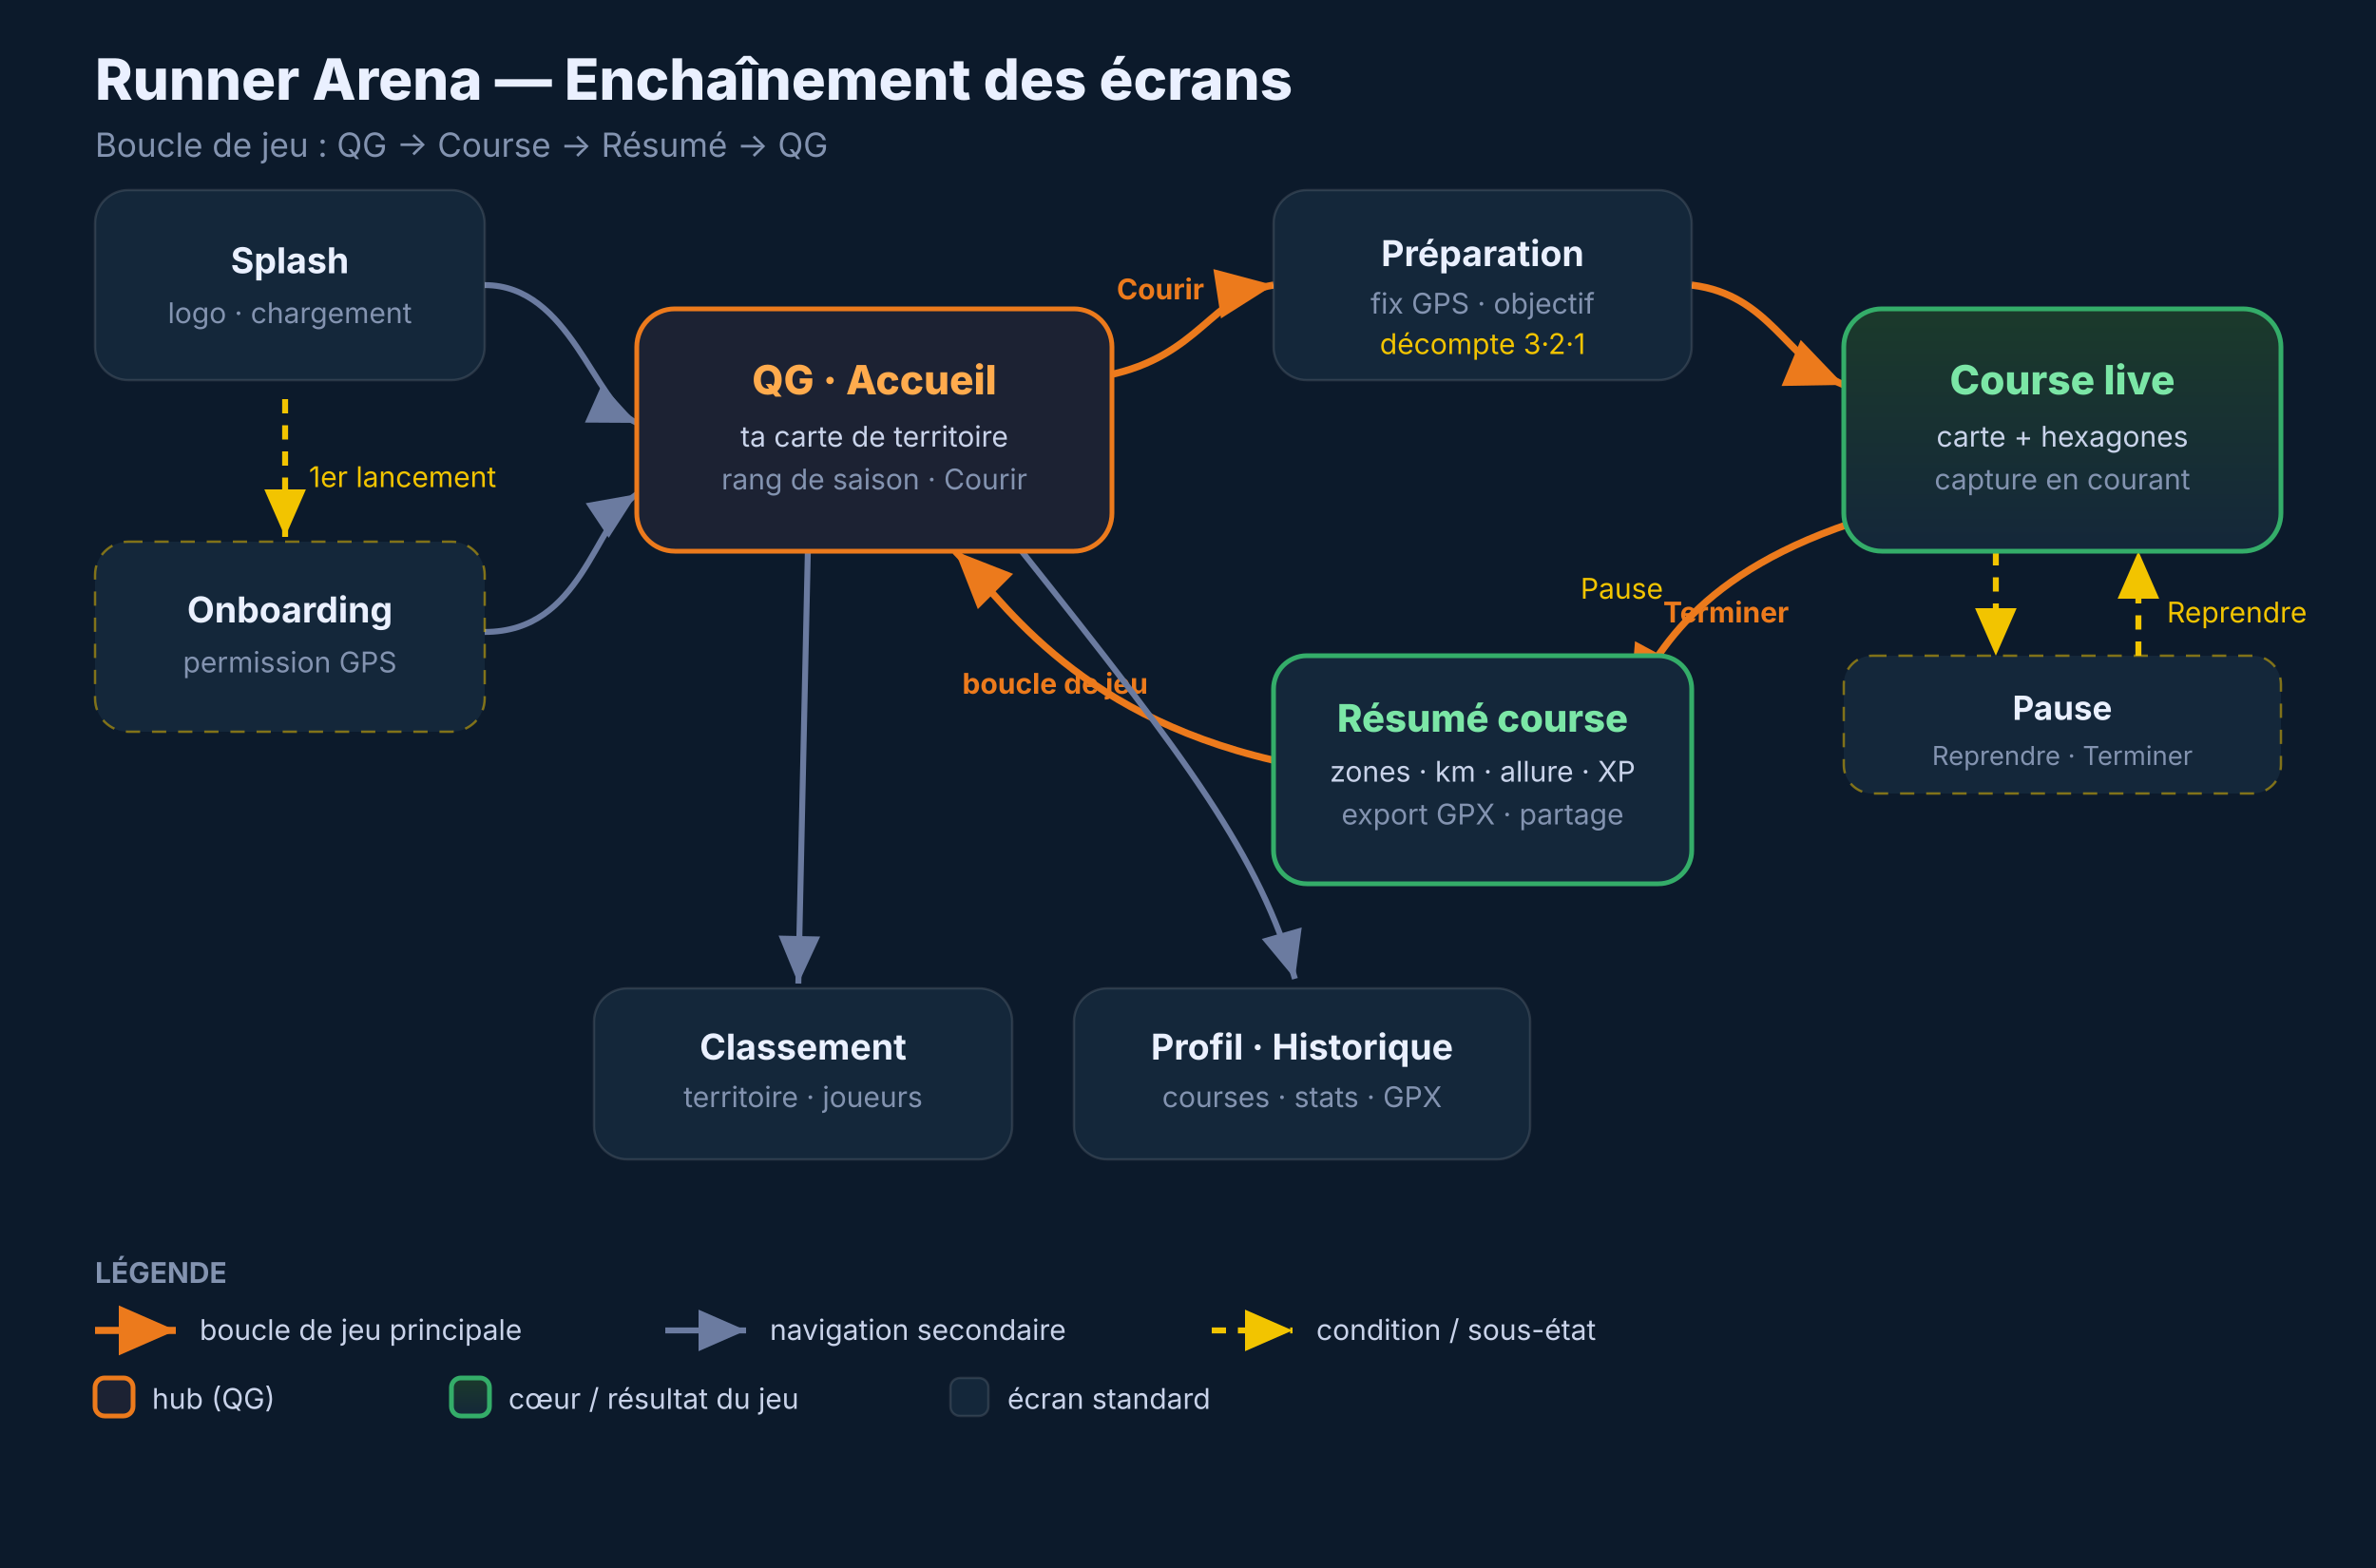
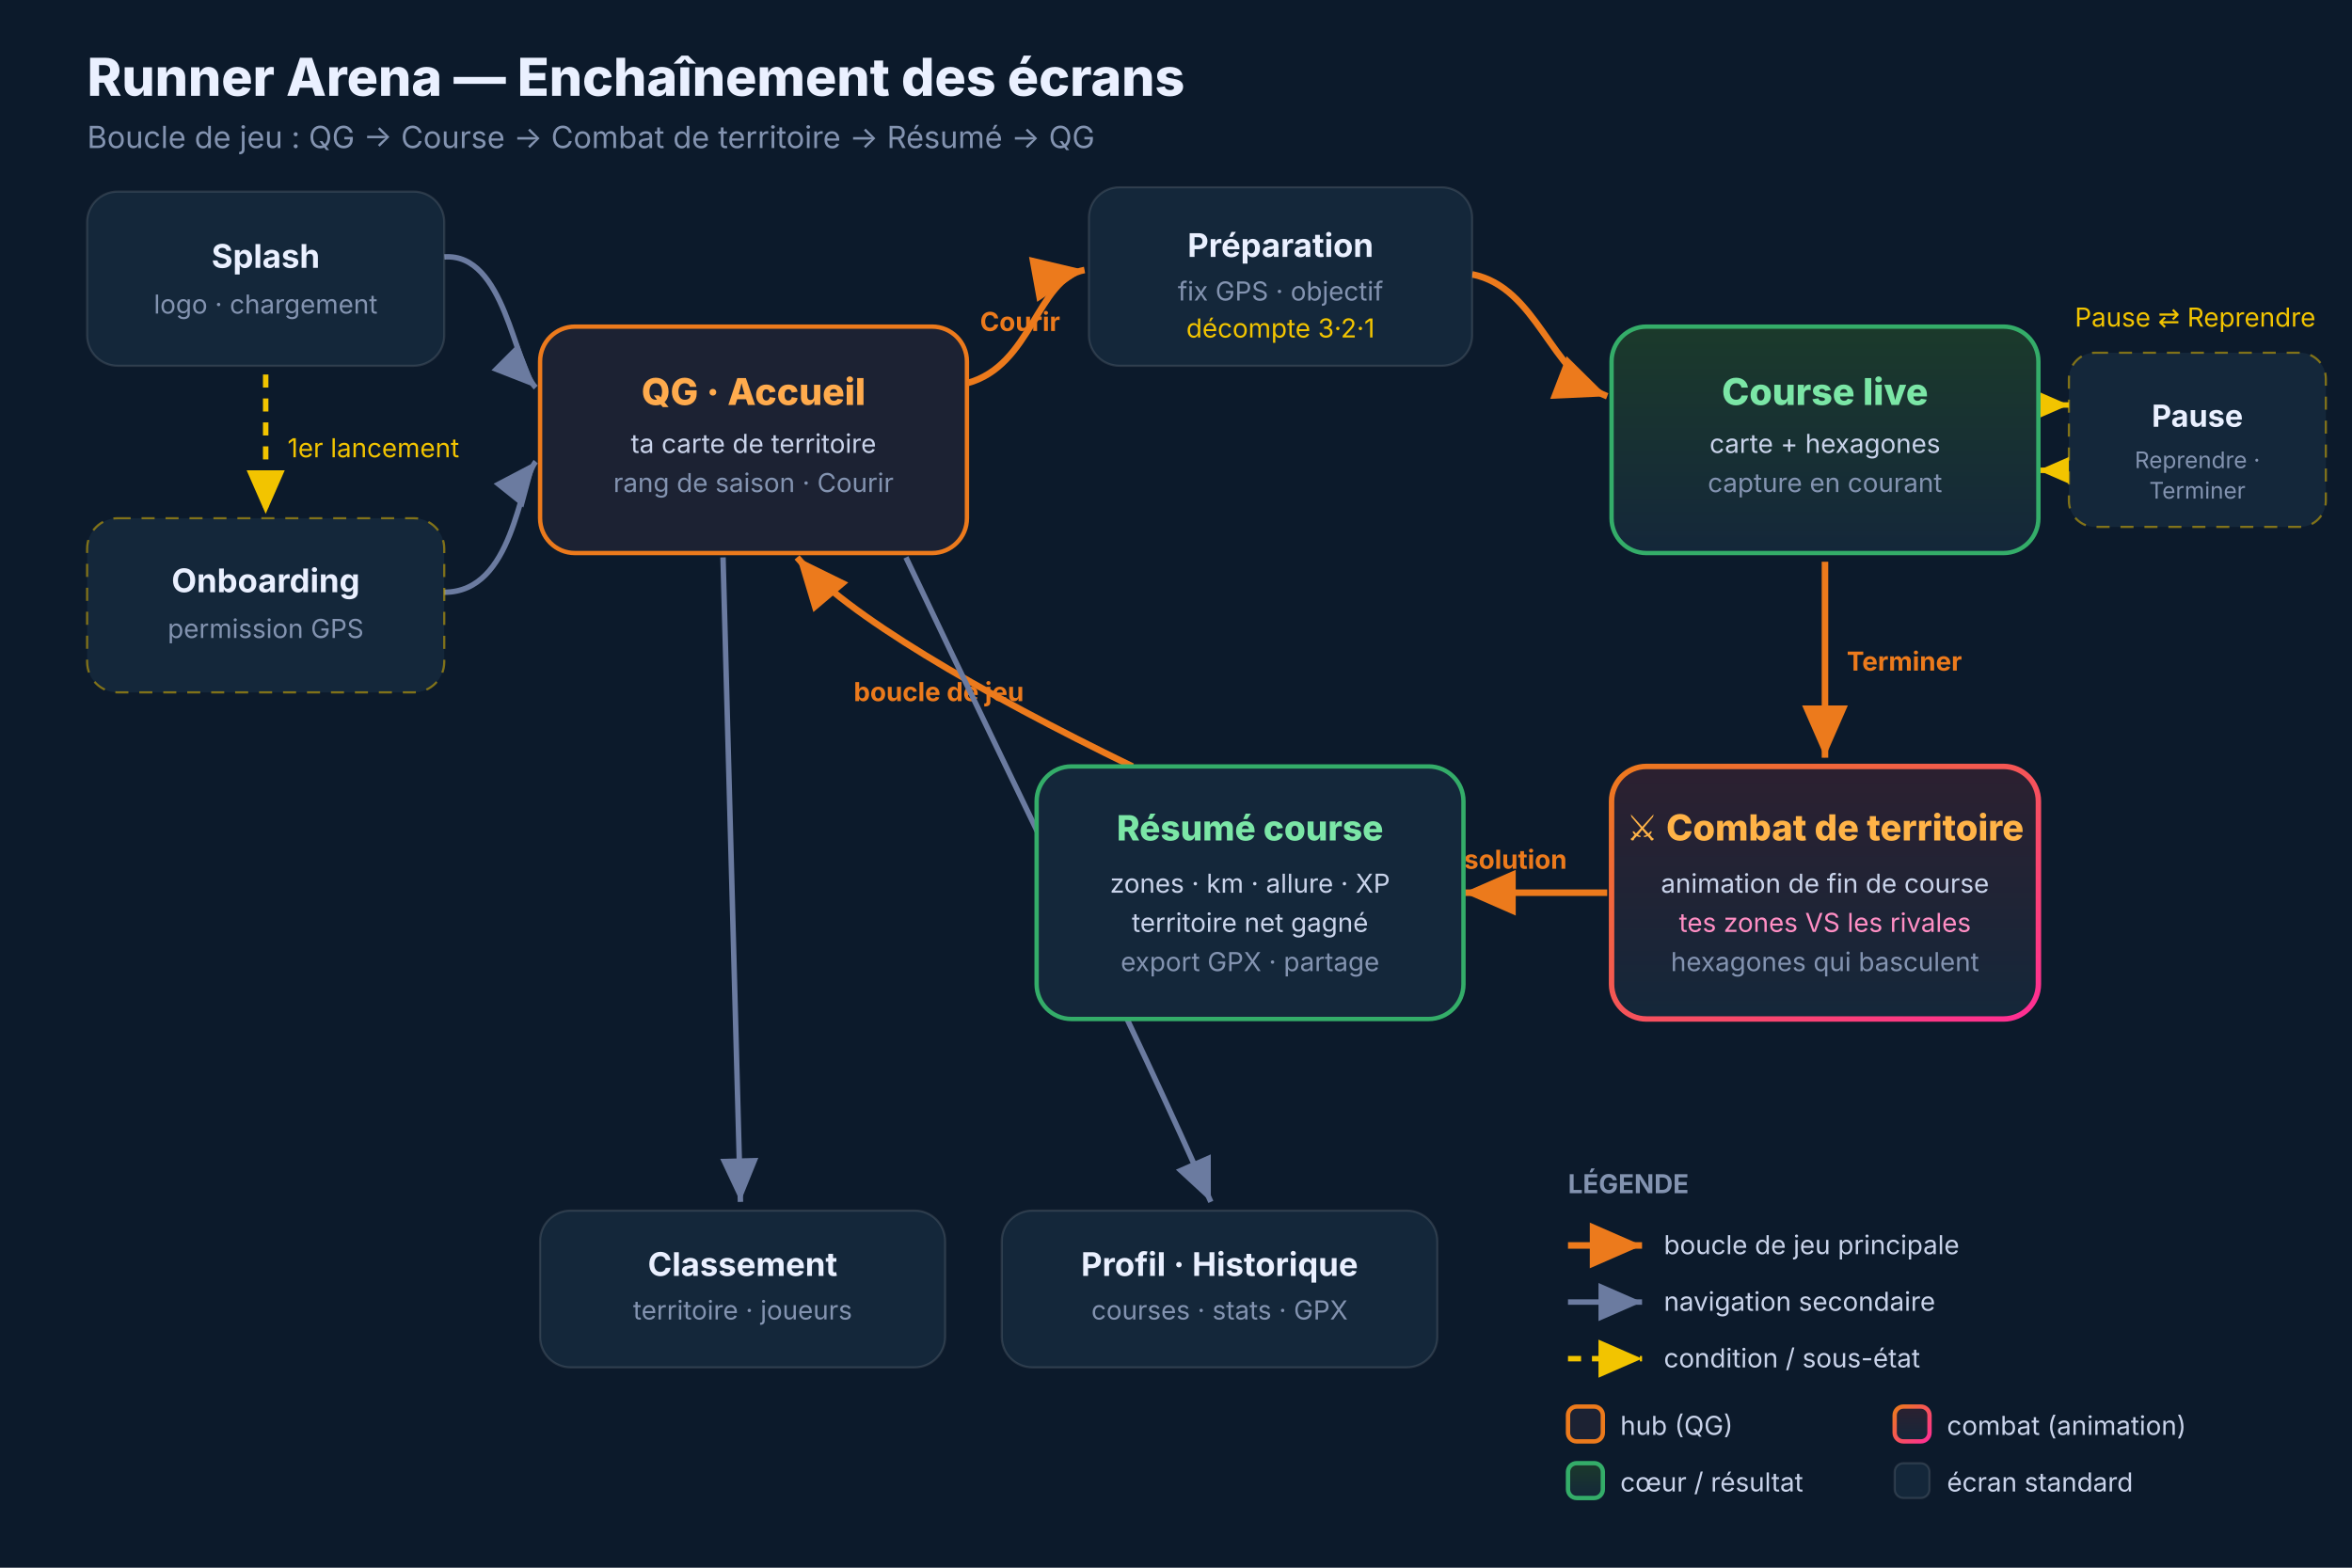
- <svg xmlns="http://www.w3.org/2000/svg" viewBox="0 0 1000 660" font-family="'Segoe UI',Inter,system-ui,sans-serif">
+ <svg xmlns="http://www.w3.org/2000/svg" viewBox="0 0 1080 720" font-family="'Segoe UI',Inter,system-ui,sans-serif">
  <defs>
    <marker id="ao" markerWidth="12" markerHeight="12" refX="8" refY="3.5" orient="auto">
      <path d="M0,0 L8,3.5 L0,7 Z" fill="#ec7a1c" />
    </marker>
    <marker id="am" markerWidth="12" markerHeight="12" refX="8" refY="3.5" orient="auto">
      <path d="M0,0 L8,3.5 L0,7 Z" fill="#6b7ba0" />
    </marker>
    <marker id="ay" markerWidth="12" markerHeight="12" refX="8" refY="3.5" orient="auto">
      <path d="M0,0 L8,3.5 L0,7 Z" fill="#f2c400" />
    </marker>
    <linearGradient id="run" x1="0" y1="0" x2="0" y2="1">
      <stop offset="0" stop-color="#1b3a2b" />
      <stop offset="1" stop-color="#14273a" />
    </linearGradient>
+     <linearGradient id="vs" x1="0" y1="0" x2="1" y2="1">
+       <stop offset="0" stop-color="#ec7a1c" />
+       <stop offset="1" stop-color="#ff2d95" />
+     </linearGradient>
+     <linearGradient id="vsf" x1="0" y1="0" x2="0" y2="1">
+       <stop offset="0" stop-color="#2c2030" />
+       <stop offset="1" stop-color="#14273a" />
+     </linearGradient>
  </defs>
-   <rect x="0" y="0" width="1000" height="660" fill="#0c1a2b" />
-   <text x="40" y="42" fill="#eaf0ff" font-size="24" font-weight="800">Runner Arena — Enchaînement des écrans</text>
-   <text x="40" y="66" fill="#8393b0" font-size="14">Boucle de jeu : QG → Course → Résumé → QG</text>
-   <path d="M120,168 L120,226" stroke="#f2c400" stroke-width="2.5" stroke-dasharray="6 5" fill="none" marker-end="url(#ay)" />
-   <text x="130" y="205" fill="#f2c400" font-size="12">1er lancement</text>
-   <path d="M204,120 C240,120 250,170 268,178" stroke="#6b7ba0" stroke-width="2.5" fill="none" marker-end="url(#am)" />
-   <path d="M204,266 C245,266 250,220 268,208" stroke="#6b7ba0" stroke-width="2.5" fill="none" marker-end="url(#am)" />
-   <path d="M466,158 C505,150 510,124 536,120" stroke="#ec7a1c" stroke-width="3" fill="none" marker-end="url(#ao)" />
-   <text x="470" y="126" fill="#ec7a1c" font-size="12" font-weight="700">Courir</text>
-   <path d="M712,120 C745,124 752,152 776,162" stroke="#ec7a1c" stroke-width="3" fill="none" marker-end="url(#ao)" />
-   <path d="M800,214 C720,235 700,270 686,296" stroke="#ec7a1c" stroke-width="3" fill="none" marker-end="url(#ao)" />
-   <text x="700" y="262" fill="#ec7a1c" font-size="12" font-weight="700">Terminer</text>
-   <path d="M536,320 C450,300 420,250 402,232" stroke="#ec7a1c" stroke-width="3" fill="none" marker-end="url(#ao)" />
-   <text x="405" y="292" fill="#ec7a1c" font-size="12" font-weight="700">boucle de jeu</text>
-   <path d="M840,232 L840,276" stroke="#f2c400" stroke-width="2.5" stroke-dasharray="6 5" fill="none" marker-end="url(#ay)" />
-   <text x="700" y="252" fill="#f2c400" font-size="12" text-anchor="end">Pause</text>
-   <path d="M900,276 L900,232" stroke="#f2c400" stroke-width="2.5" stroke-dasharray="6 5" fill="none" marker-end="url(#ay)" />
-   <text x="912" y="262" fill="#f2c400" font-size="12">Reprendre</text>
-   <path d="M340,232 L336,414" stroke="#6b7ba0" stroke-width="2.5" fill="none" marker-end="url(#am)" />
-   <path d="M430,232 C500,320 530,360 545,412" stroke="#6b7ba0" stroke-width="2.5" fill="none" marker-end="url(#am)" />
+   <rect x="0" y="0" width="1080" height="720" fill="#0c1a2b" />
+   <text x="40" y="44" fill="#eaf0ff" font-size="24" font-weight="800">Runner Arena — Enchaînement des écrans</text>
+   <text x="40" y="68" fill="#8393b0" font-size="14">Boucle de jeu : QG → Course → Combat de territoire → Résumé → QG</text>
+   <path d="M204,118 C232,116 236,168 246,178" stroke="#6b7ba0" stroke-width="2.5" fill="none" marker-end="url(#am)" />
+   <path d="M122,172 L122,236" stroke="#f2c400" stroke-width="2.5" stroke-dasharray="6 5" fill="none" marker-end="url(#ay)" />
+   <text x="132" y="210" fill="#f2c400" font-size="12">1er lancement</text>
+   <path d="M204,272 C236,272 238,222 246,212" stroke="#6b7ba0" stroke-width="2.5" fill="none" marker-end="url(#am)" />
+   <path d="M444,176 C474,168 476,128 498,124" stroke="#ec7a1c" stroke-width="3" fill="none" marker-end="url(#ao)" />
+   <text x="450" y="152" fill="#ec7a1c" font-size="12" font-weight="700">Courir</text>
+   <path d="M676,126 C706,132 712,172 738,182" stroke="#ec7a1c" stroke-width="3" fill="none" marker-end="url(#ao)" />
+   <path d="M838,258 L838,348" stroke="#ec7a1c" stroke-width="3" fill="none" marker-end="url(#ao)" />
+   <text x="848" y="308" fill="#ec7a1c" font-size="12" font-weight="700">Terminer</text>
+   <path d="M738,410 L672,410" stroke="#ec7a1c" stroke-width="3" fill="none" marker-end="url(#ao)" />
+   <text x="690" y="399" fill="#ec7a1c" font-size="12" font-weight="700" text-anchor="middle">résolution</text>
+   <path d="M520,352 C450,318 388,282 366,256" stroke="#ec7a1c" stroke-width="3" fill="none" marker-end="url(#ao)" />
+   <text x="392" y="322" fill="#ec7a1c" font-size="12" font-weight="700">boucle de jeu</text>
+   <path d="M936,186 L950,186" stroke="#f2c400" stroke-width="2.5" stroke-dasharray="5 4" fill="none" marker-end="url(#ay)" />
+   <path d="M950,216 L936,216" stroke="#f2c400" stroke-width="2.5" stroke-dasharray="5 4" fill="none" marker-end="url(#ay)" />
+   <text x="1008" y="150" fill="#f2c400" font-size="12" text-anchor="middle">Pause ⇄ Reprendre</text>
+   <path d="M332,256 L340,552" stroke="#6b7ba0" stroke-width="2.5" fill="none" marker-end="url(#am)" />
+   <path d="M416,256 C470,370 520,470 556,552" stroke="#6b7ba0" stroke-width="2.5" fill="none" marker-end="url(#am)" />
  <g>
-     <rect x="40" y="80" width="164" height="80" rx="14" fill="#14273a" stroke="#ffffff" stroke-opacity="0.12" />
-     <text x="122" y="115" fill="#eaf0ff" font-size="15" font-weight="700" text-anchor="middle">Splash</text>
-     <text x="122" y="136" fill="#8393b0" font-size="12" text-anchor="middle">logo · chargement</text>
+     <rect x="40" y="88" width="164" height="80" rx="14" fill="#14273a" stroke="#ffffff" stroke-opacity="0.12" />
+     <text x="122" y="123" fill="#eaf0ff" font-size="15" font-weight="700" text-anchor="middle">Splash</text>
+     <text x="122" y="144" fill="#8393b0" font-size="12" text-anchor="middle">logo · chargement</text>
  </g>
  <g>
-     <rect x="40" y="228" width="164" height="80" rx="14" fill="#14273a" stroke="#f2c400" stroke-opacity="0.5" stroke-dasharray="6 5" />
-     <text x="122" y="262" fill="#eaf0ff" font-size="15" font-weight="700" text-anchor="middle">Onboarding</text>
-     <text x="122" y="283" fill="#8393b0" font-size="12" text-anchor="middle">permission GPS</text>
+     <rect x="40" y="238" width="164" height="80" rx="14" fill="#14273a" stroke="#f2c400" stroke-opacity="0.5" stroke-dasharray="6 5" />
+     <text x="122" y="272" fill="#eaf0ff" font-size="15" font-weight="700" text-anchor="middle">Onboarding</text>
+     <text x="122" y="293" fill="#8393b0" font-size="12" text-anchor="middle">permission GPS</text>
  </g>
  <g>
-     <rect x="268" y="130" width="200" height="102" rx="16" fill="#1c2233" stroke="#ec7a1c" stroke-width="2" />
-     <text x="368" y="166" fill="#ffab4d" font-size="17" font-weight="800" text-anchor="middle">QG · Accueil</text>
-     <text x="368" y="188" fill="#c9d3ea" font-size="12" text-anchor="middle">ta carte de territoire</text>
-     <text x="368" y="206" fill="#8393b0" font-size="12" text-anchor="middle">rang de saison · Courir</text>
+     <rect x="248" y="150" width="196" height="104" rx="16" fill="#1c2233" stroke="#ec7a1c" stroke-width="2" />
+     <text x="346" y="186" fill="#ffab4d" font-size="17" font-weight="800" text-anchor="middle">QG · Accueil</text>
+     <text x="346" y="208" fill="#c9d3ea" font-size="12" text-anchor="middle">ta carte de territoire</text>
+     <text x="346" y="226" fill="#8393b0" font-size="12" text-anchor="middle">rang de saison · Courir</text>
  </g>
  <g>
-     <rect x="536" y="80" width="176" height="80" rx="14" fill="#14273a" stroke="#ffffff" stroke-opacity="0.12" />
-     <text x="624" y="112" fill="#eaf0ff" font-size="15" font-weight="700" text-anchor="middle">Préparation</text>
-     <text x="624" y="132" fill="#8393b0" font-size="12" text-anchor="middle">fix GPS · objectif</text>
-     <text x="624" y="149" fill="#f2c400" font-size="12" text-anchor="middle">décompte 3·2·1</text>
+     <rect x="500" y="86" width="176" height="82" rx="14" fill="#14273a" stroke="#ffffff" stroke-opacity="0.12" />
+     <text x="588" y="118" fill="#eaf0ff" font-size="15" font-weight="700" text-anchor="middle">Préparation</text>
+     <text x="588" y="138" fill="#8393b0" font-size="12" text-anchor="middle">fix GPS · objectif</text>
+     <text x="588" y="155" fill="#f2c400" font-size="12" text-anchor="middle">décompte 3·2·1</text>
  </g>
  <g>
-     <rect x="776" y="130" width="184" height="102" rx="16" fill="url(#run)" stroke="#34ad69" stroke-width="2" />
-     <text x="868" y="166" fill="#7be6a6" font-size="17" font-weight="800" text-anchor="middle">Course live</text>
-     <text x="868" y="188" fill="#c9d3ea" font-size="12" text-anchor="middle">carte + hexagones</text>
-     <text x="868" y="206" fill="#8393b0" font-size="12" text-anchor="middle">capture en courant</text>
+     <rect x="740" y="150" width="196" height="104" rx="16" fill="url(#run)" stroke="#34ad69" stroke-width="2" />
+     <text x="838" y="186" fill="#7be6a6" font-size="17" font-weight="800" text-anchor="middle">Course live</text>
+     <text x="838" y="208" fill="#c9d3ea" font-size="12" text-anchor="middle">carte + hexagones</text>
+     <text x="838" y="226" fill="#8393b0" font-size="12" text-anchor="middle">capture en courant</text>
  </g>
  <g>
-     <rect x="776" y="276" width="184" height="58" rx="12" fill="#14273a" stroke="#f2c400" stroke-opacity="0.5" stroke-dasharray="6 5" />
-     <text x="868" y="303" fill="#eaf0ff" font-size="14" font-weight="700" text-anchor="middle">Pause</text>
-     <text x="868" y="322" fill="#8393b0" font-size="11" text-anchor="middle">Reprendre · Terminer</text>
+     <rect x="950" y="162" width="118" height="80" rx="12" fill="#14273a" stroke="#f2c400" stroke-opacity="0.5" stroke-dasharray="6 5" />
+     <text x="1009" y="196" fill="#eaf0ff" font-size="14" font-weight="700" text-anchor="middle">Pause</text>
+     <text x="1009" y="215" fill="#8393b0" font-size="10.5" text-anchor="middle">Reprendre ·</text>
+     <text x="1009" y="229" fill="#8393b0" font-size="10.5" text-anchor="middle">Terminer</text>
  </g>
  <g>
-     <rect x="536" y="276" width="176" height="96" rx="14" fill="#14273a" stroke="#34ad69" stroke-width="2" />
-     <text x="624" y="308" fill="#7be6a6" font-size="16" font-weight="800" text-anchor="middle">Résumé course</text>
-     <text x="624" y="329" fill="#c9d3ea" font-size="12" text-anchor="middle">zones · km · allure · XP</text>
-     <text x="624" y="347" fill="#8393b0" font-size="12" text-anchor="middle">export GPX · partage</text>
+     <rect x="740" y="352" width="196" height="116" rx="16" fill="url(#vsf)" stroke="url(#vs)" stroke-width="2.5" />
+     <text x="838" y="386" fill="#ffb347" font-size="16.5" font-weight="800" text-anchor="middle">⚔ Combat de territoire</text>
+     <text x="838" y="410" fill="#c9d3ea" font-size="12" text-anchor="middle">animation de fin de course</text>
+     <text x="838" y="428" fill="#ff8ec4" font-size="12" text-anchor="middle">tes zones VS les rivales</text>
+     <text x="838" y="446" fill="#8393b0" font-size="12" text-anchor="middle">hexagones qui basculent</text>
  </g>
  <g>
-     <rect x="250" y="416" width="176" height="72" rx="14" fill="#14273a" stroke="#ffffff" stroke-opacity="0.12" />
-     <text x="338" y="446" fill="#eaf0ff" font-size="15" font-weight="700" text-anchor="middle">Classement</text>
-     <text x="338" y="466" fill="#8393b0" font-size="12" text-anchor="middle">territoire · joueurs</text>
+     <rect x="476" y="352" width="196" height="116" rx="16" fill="#14273a" stroke="#34ad69" stroke-width="2" />
+     <text x="574" y="386" fill="#7be6a6" font-size="16" font-weight="800" text-anchor="middle">Résumé course</text>
+     <text x="574" y="410" fill="#c9d3ea" font-size="12" text-anchor="middle">zones · km · allure · XP</text>
+     <text x="574" y="428" fill="#c9d3ea" font-size="12" text-anchor="middle">territoire net gagné</text>
+     <text x="574" y="446" fill="#8393b0" font-size="12" text-anchor="middle">export GPX · partage</text>
  </g>
  <g>
-     <rect x="452" y="416" width="192" height="72" rx="14" fill="#14273a" stroke="#ffffff" stroke-opacity="0.12" />
-     <text x="548" y="446" fill="#eaf0ff" font-size="15" font-weight="700" text-anchor="middle">Profil · Historique</text>
-     <text x="548" y="466" fill="#8393b0" font-size="12" text-anchor="middle">courses · stats · GPX</text>
+     <rect x="248" y="556" width="186" height="72" rx="14" fill="#14273a" stroke="#ffffff" stroke-opacity="0.12" />
+     <text x="341" y="586" fill="#eaf0ff" font-size="15" font-weight="700" text-anchor="middle">Classement</text>
+     <text x="341" y="606" fill="#8393b0" font-size="12" text-anchor="middle">territoire · joueurs</text>
  </g>
-   <g transform="translate(40,540)">
+   <g>
+     <rect x="460" y="556" width="200" height="72" rx="14" fill="#14273a" stroke="#ffffff" stroke-opacity="0.12" />
+     <text x="560" y="586" fill="#eaf0ff" font-size="15" font-weight="700" text-anchor="middle">Profil · Historique</text>
+     <text x="560" y="606" fill="#8393b0" font-size="12" text-anchor="middle">courses · stats · GPX</text>
+   </g>
+   <g transform="translate(720,548)">
    <text x="0" y="0" fill="#8393b0" font-size="12" font-weight="700">LÉGENDE</text>
-     <line x1="0" y1="20" x2="34" y2="20" stroke="#ec7a1c" stroke-width="3" marker-end="url(#ao)" />
-     <text x="44" y="24" fill="#c9d3ea" font-size="12">boucle de jeu principale</text>
-     <line x1="240" y1="20" x2="274" y2="20" stroke="#6b7ba0" stroke-width="2.5" marker-end="url(#am)" />
-     <text x="284" y="24" fill="#c9d3ea" font-size="12">navigation secondaire</text>
-     <line x1="470" y1="20" x2="504" y2="20" stroke="#f2c400" stroke-width="2.5" stroke-dasharray="6 5" marker-end="url(#ay)" />
-     <text x="514" y="24" fill="#c9d3ea" font-size="12">condition / sous-état</text>
-     <rect x="0" y="40" width="16" height="16" rx="4" fill="#1c2233" stroke="#ec7a1c" stroke-width="2" />
-     <text x="24" y="53" fill="#c9d3ea" font-size="12">hub (QG)</text>
-     <rect x="150" y="40" width="16" height="16" rx="4" fill="url(#run)" stroke="#34ad69" stroke-width="2" />
-     <text x="174" y="53" fill="#c9d3ea" font-size="12">cœur / résultat du jeu</text>
-     <rect x="360" y="40" width="16" height="16" rx="4" fill="#14273a" stroke="#ffffff" stroke-opacity="0.12" />
-     <text x="384" y="53" fill="#c9d3ea" font-size="12">écran standard</text>
+     <line x1="0" y1="24" x2="34" y2="24" stroke="#ec7a1c" stroke-width="3" marker-end="url(#ao)" />
+     <text x="44" y="28" fill="#c9d3ea" font-size="12">boucle de jeu principale</text>
+     <line x1="0" y1="50" x2="34" y2="50" stroke="#6b7ba0" stroke-width="2.5" marker-end="url(#am)" />
+     <text x="44" y="54" fill="#c9d3ea" font-size="12">navigation secondaire</text>
+     <line x1="0" y1="76" x2="34" y2="76" stroke="#f2c400" stroke-width="2.5" stroke-dasharray="6 5" marker-end="url(#ay)" />
+     <text x="44" y="80" fill="#c9d3ea" font-size="12">condition / sous-état</text>
+     <rect x="0" y="98" width="16" height="16" rx="4" fill="#1c2233" stroke="#ec7a1c" stroke-width="2" />
+     <text x="24" y="111" fill="#c9d3ea" font-size="12">hub (QG)</text>
+     <rect x="150" y="98" width="16" height="16" rx="4" fill="url(#vsf)" stroke="url(#vs)" stroke-width="2" />
+     <text x="174" y="111" fill="#c9d3ea" font-size="12">combat (animation)</text>
+     <rect x="0" y="124" width="16" height="16" rx="4" fill="url(#run)" stroke="#34ad69" stroke-width="2" />
+     <text x="24" y="137" fill="#c9d3ea" font-size="12">cœur / résultat</text>
+     <rect x="150" y="124" width="16" height="16" rx="4" fill="#14273a" stroke="#ffffff" stroke-opacity="0.12" />
+     <text x="174" y="137" fill="#c9d3ea" font-size="12">écran standard</text>
  </g>
</svg>
